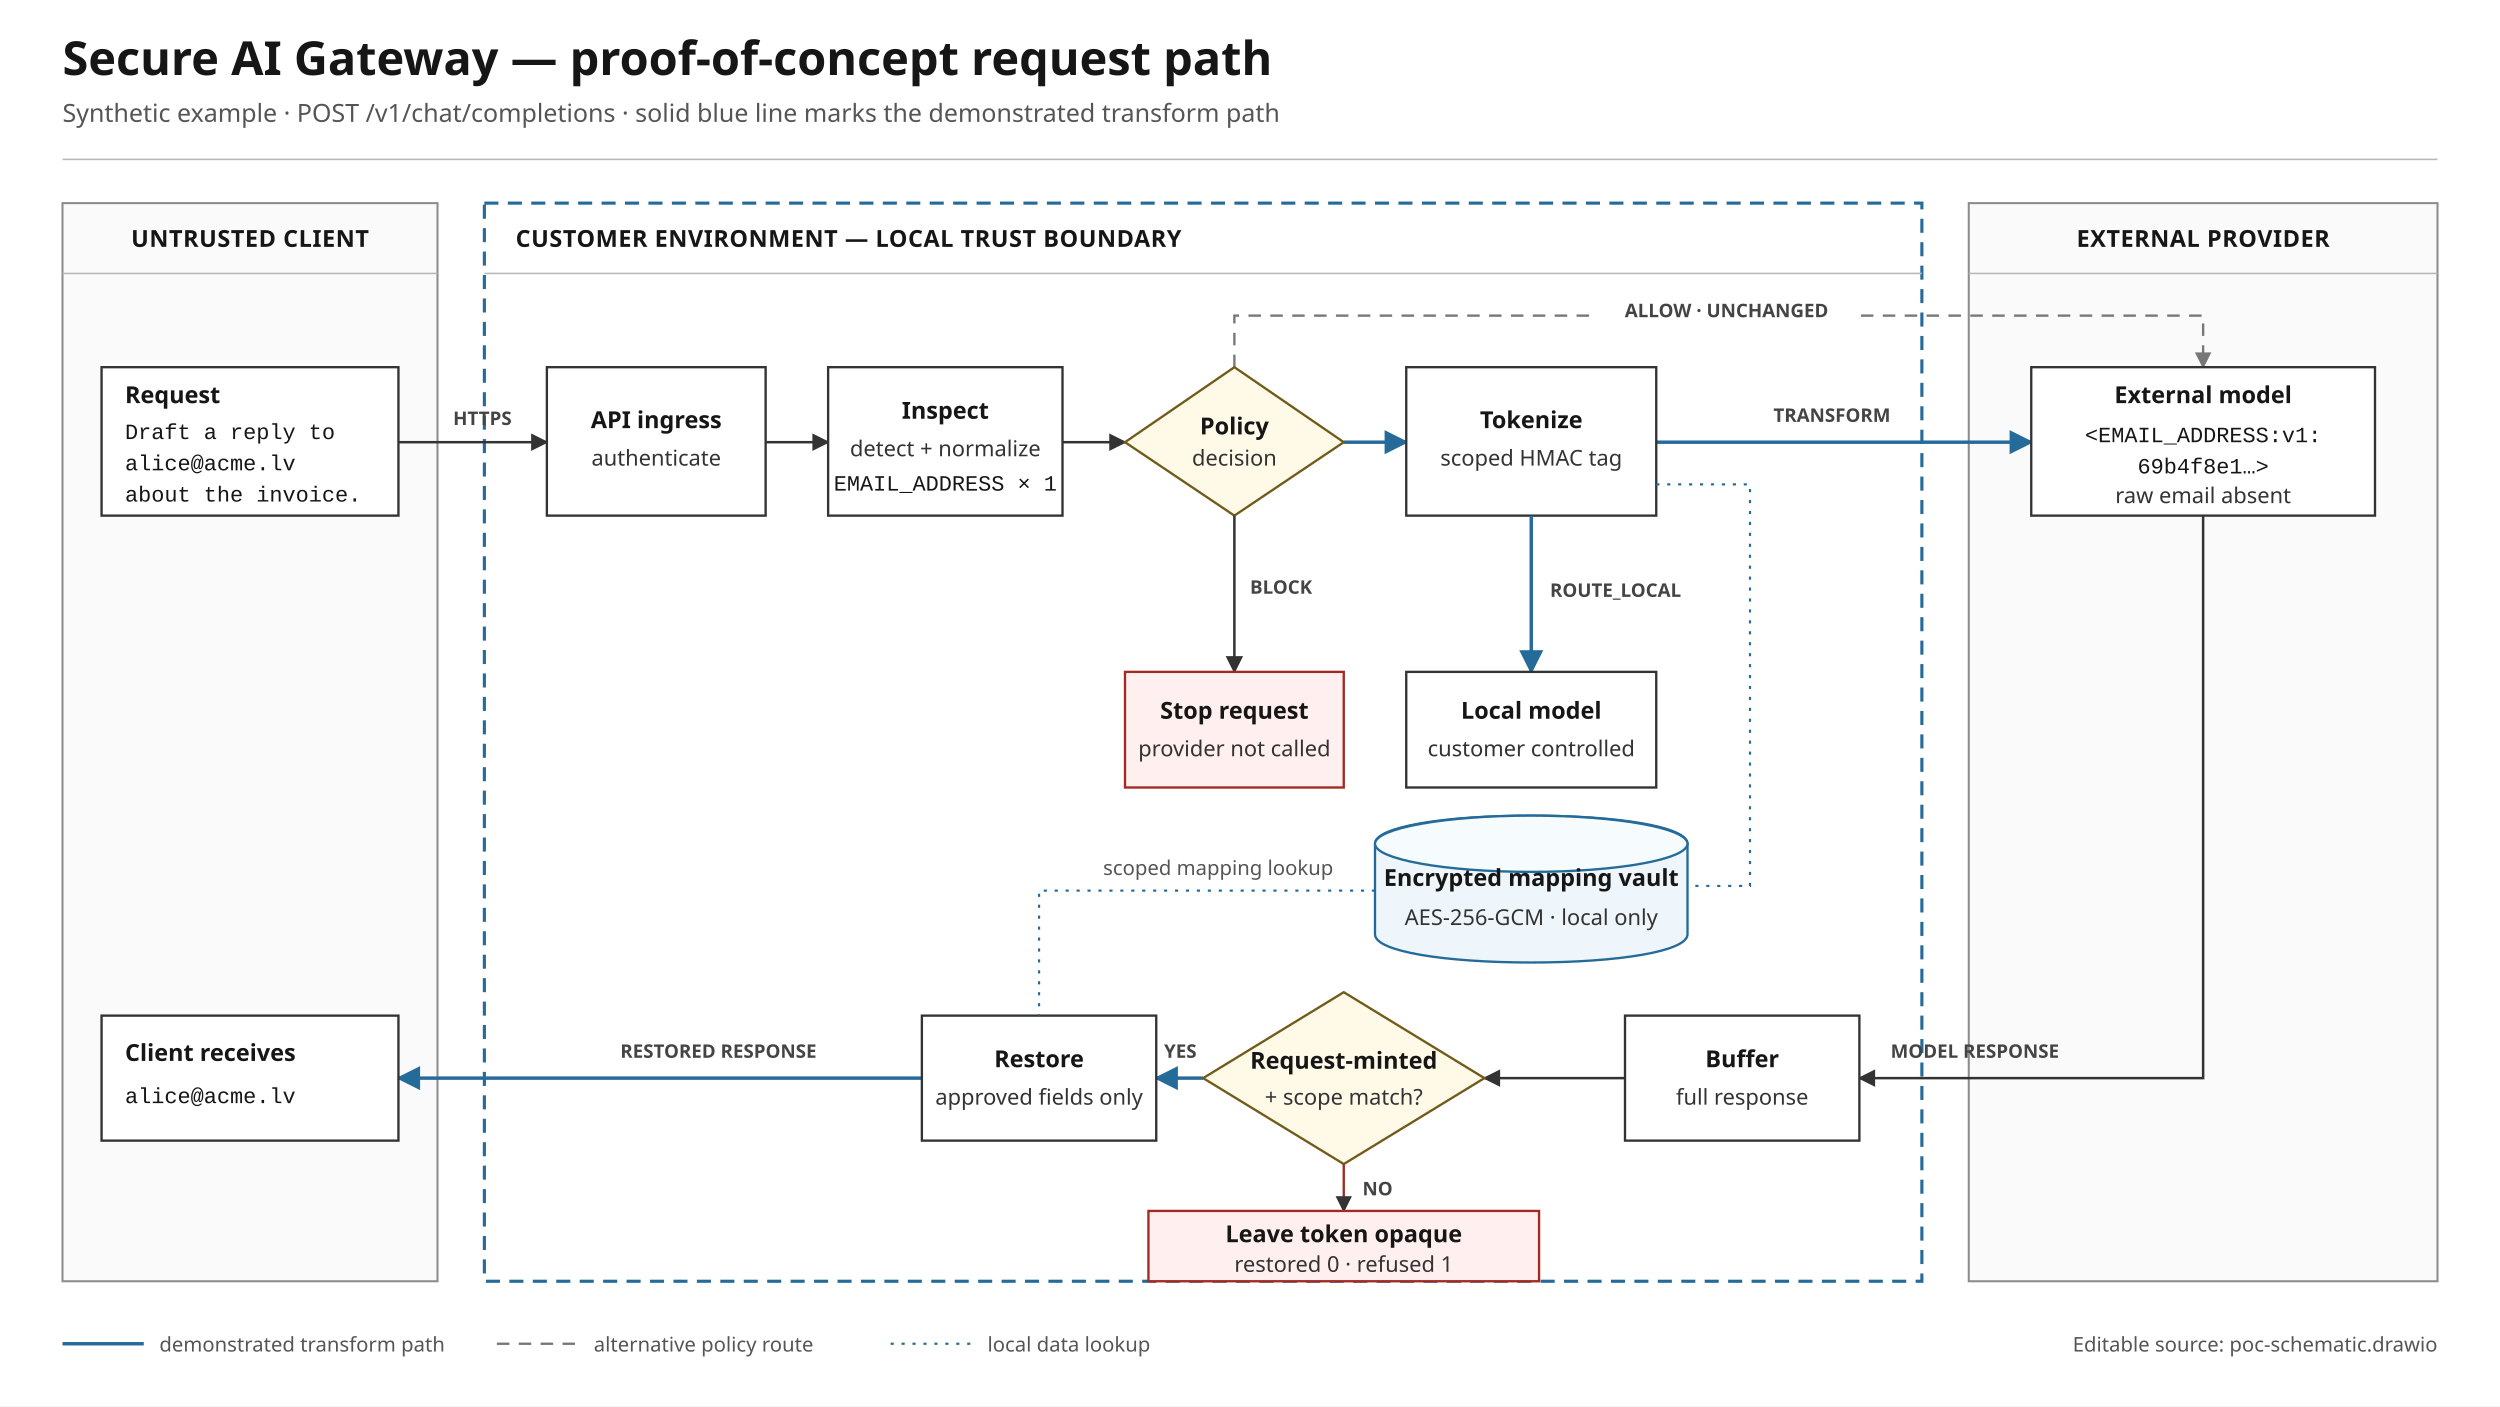
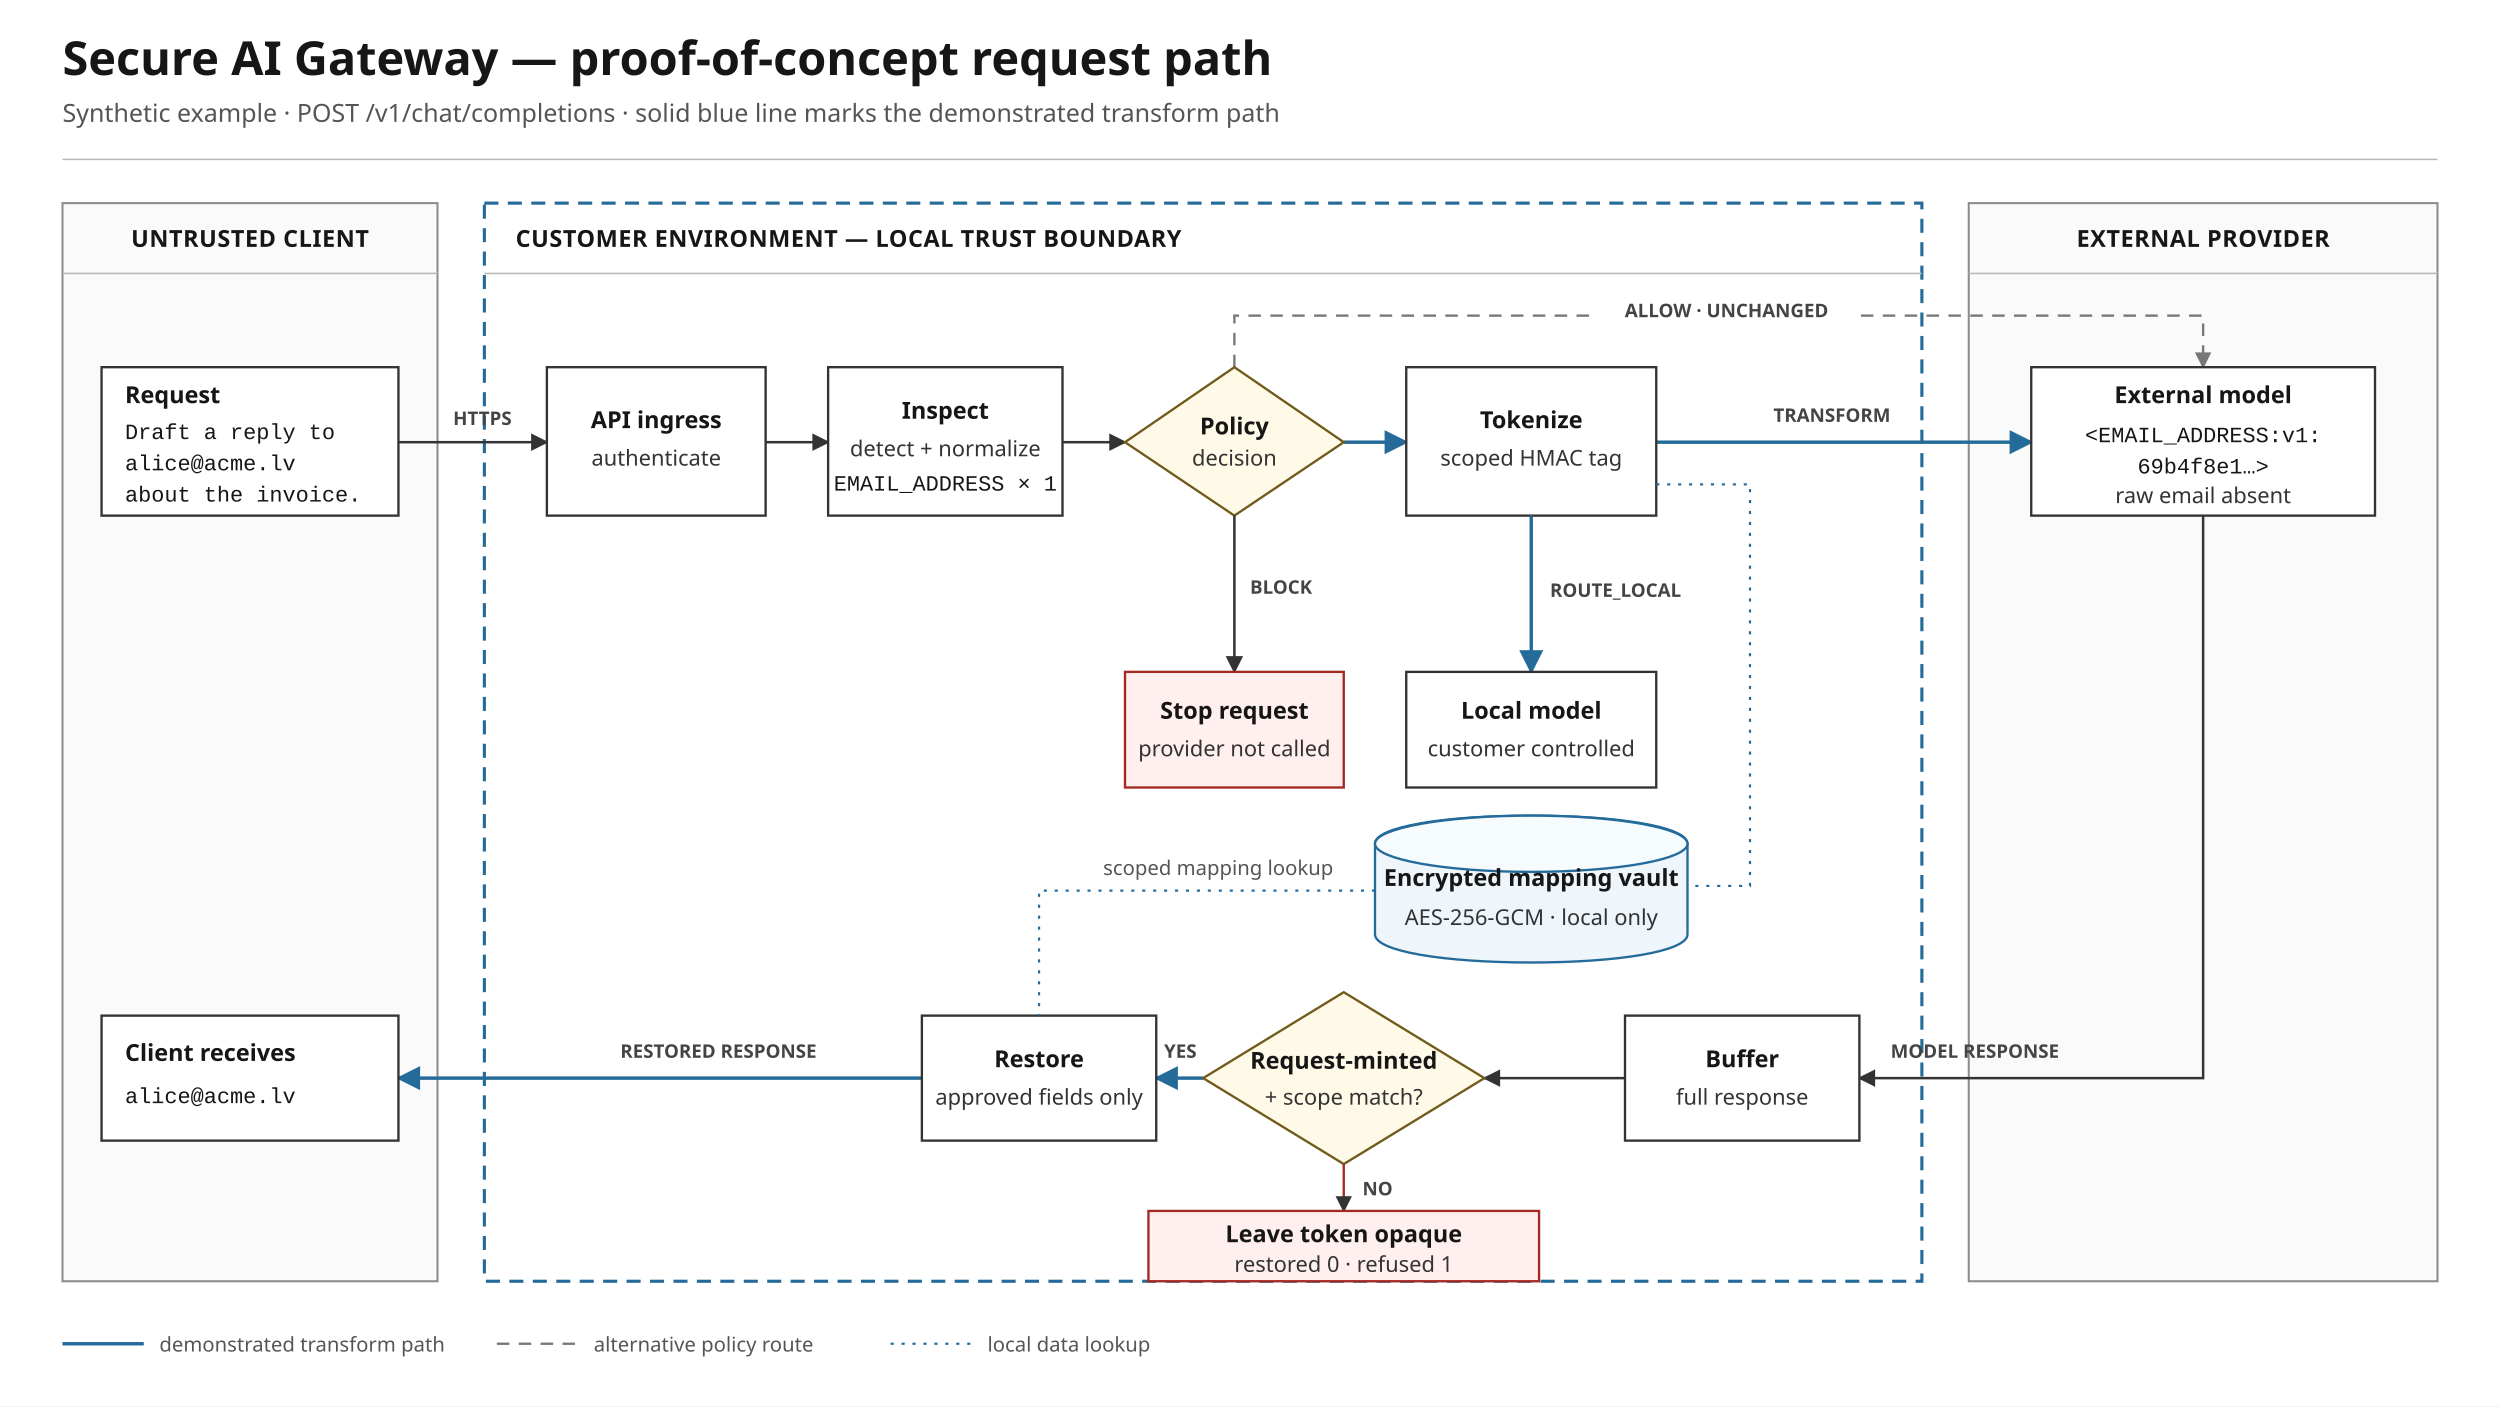
<svg xmlns="http://www.w3.org/2000/svg" width="1600" height="900" viewBox="0 0 1600 900" role="img" aria-labelledby="title desc">
  <defs>
    <marker id="arrow" viewBox="0 0 10 10" refX="9" refY="5" markerWidth="7" markerHeight="7" orient="auto-start-reverse">
      <path d="M0 0L10 5L0 10Z" fill="#333333" />
    </marker>
    <marker id="arrow-blue" viewBox="0 0 10 10" refX="9" refY="5" markerWidth="7" markerHeight="7" orient="auto-start-reverse">
      <path d="M0 0L10 5L0 10Z" fill="#246b9a" />
    </marker>
    <marker id="arrow-gray" viewBox="0 0 10 10" refX="9" refY="5" markerWidth="7" markerHeight="7" orient="auto-start-reverse">
      <path d="M0 0L10 5L0 10Z" fill="#777777" />
    </marker>
    <style>
      text { font-family: "Segoe UI", Tahoma, sans-serif; fill: #161616; }
      .title { font-size: 30px; font-weight: 700; }
      .subtitle { font-size: 16px; fill: #555555; }
      .lane { font-size: 15px; font-weight: 700; letter-spacing: .35px; }
      .node-title { font-size: 15px; font-weight: 700; }
      .node-copy { font-size: 14px; fill: #333333; }
      .code { font-family: Consolas, "Liberation Mono", monospace; font-size: 14px; }
      .edge-label { font-size: 12px; font-weight: 700; fill: #444444; }
      .note { font-size: 13px; fill: #555555; }
      .box { fill: #ffffff; stroke: #333333; stroke-width: 1.5; }
      .edge { fill: none; stroke: #333333; stroke-width: 1.6; marker-end: url(#arrow); }
      .edge-blue { fill: none; stroke: #246b9a; stroke-width: 2.2; marker-end: url(#arrow-blue); }
      .edge-gray { fill: none; stroke: #777777; stroke-width: 1.5; stroke-dasharray: 8 6; marker-end: url(#arrow-gray); }
      .data-link { fill: none; stroke: #246b9a; stroke-width: 1.4; stroke-dasharray: 2 5; }
    </style>
  </defs>
  <rect width="1600" height="900" fill="#ffffff" />
  <text x="40" y="48" class="title">Secure AI Gateway — proof-of-concept request path</text>
  <text x="40" y="78" class="subtitle">Synthetic example · POST /v1/chat/completions · solid blue line marks the demonstrated transform path</text>
  <path d="M40 102H1560" stroke="#b8b8b8" />
  <rect x="40" y="130" width="240" height="690" fill="#fafafa" stroke="#8b8b8b" stroke-width="1.3" />
  <rect x="310" y="130" width="920" height="690" fill="#ffffff" stroke="#246b9a" stroke-width="2" stroke-dasharray="9 6" />
  <rect x="1260" y="130" width="300" height="690" fill="#fafafa" stroke="#8b8b8b" stroke-width="1.3" />
  <path d="M40 175H280M310 175H1230M1260 175H1560" stroke="#b8b8b8" />
  <text x="160" y="158" text-anchor="middle" class="lane">UNTRUSTED CLIENT</text>
  <text x="330" y="158" class="lane" fill="#246b9a">CUSTOMER ENVIRONMENT — LOCAL TRUST BOUNDARY</text>
  <text x="1410" y="158" text-anchor="middle" class="lane">EXTERNAL PROVIDER</text>
  <path d="M790 235V202H1410V235" class="edge-gray" />
  <rect x="1020" y="188" width="170" height="22" fill="#ffffff" />
  <text x="1105" y="203" text-anchor="middle" class="edge-label">ALLOW · UNCHANGED</text>
  <path d="M255 283H350" class="edge" />
  <path d="M490 283H530" class="edge" />
  <path d="M680 283H720" class="edge" />
  <path d="M860 283H900" class="edge-blue" />
  <path d="M1060 283H1300" class="edge-blue" />
  <text x="290" y="272" class="edge-label">HTTPS</text>
  <text x="1135" y="270" class="edge-label" fill="#246b9a">TRANSFORM</text>
  <rect x="65" y="235" width="190" height="95" class="box" />
  <text x="80" y="258" class="node-title">Request</text>
  <text x="80" y="281" class="code">Draft a reply to</text>
  <text x="80" y="301" class="code" fill="#246b9a">alice@acme.lv</text>
  <text x="80" y="321" class="code">about the invoice.</text>
  <rect x="350" y="235" width="140" height="95" class="box" />
  <text x="420" y="274" text-anchor="middle" class="node-title">API ingress</text>
  <text x="420" y="298" text-anchor="middle" class="node-copy">authenticate</text>
  <rect x="530" y="235" width="150" height="95" class="box" />
  <text x="605" y="268" text-anchor="middle" class="node-title">Inspect</text>
  <text x="605" y="292" text-anchor="middle" class="node-copy">detect + normalize</text>
  <text x="605" y="314" text-anchor="middle" class="code" fill="#246b9a">EMAIL_ADDRESS × 1</text>
  <path d="M790 235L860 283L790 330L720 283Z" fill="#fff9e8" stroke="#715b1b" stroke-width="1.5" />
  <text x="790" y="278" text-anchor="middle" class="node-title">Policy</text>
  <text x="790" y="298" text-anchor="middle" class="node-copy">decision</text>
  <rect x="900" y="235" width="160" height="95" class="box" />
  <text x="980" y="274" text-anchor="middle" class="node-title">Tokenize</text>
  <text x="980" y="298" text-anchor="middle" class="node-copy">scoped HMAC tag</text>
  <rect x="1300" y="235" width="220" height="95" class="box" />
  <text x="1410" y="258" text-anchor="middle" class="node-title">External model</text>
  <text x="1410" y="283" text-anchor="middle" class="code" fill="#246b9a">&lt;EMAIL_ADDRESS:v1:</text>
  <text x="1410" y="303" text-anchor="middle" class="code" fill="#246b9a">69b4f8e1…&gt;</text>
  <text x="1410" y="322" text-anchor="middle" class="node-copy">raw email absent</text>
  <path d="M790 330V430" class="edge" />
  <text x="800" y="380" class="edge-label" fill="#a32922">BLOCK</text>
  <rect x="720" y="430" width="140" height="74" fill="#fff0ef" stroke="#a32922" stroke-width="1.5" />
  <text x="790" y="460" text-anchor="middle" class="node-title" fill="#a32922">Stop request</text>
  <text x="790" y="484" text-anchor="middle" class="node-copy">provider not called</text>
  <path d="M980 330V430" class="edge-blue" />
  <text x="992" y="382" class="edge-label" fill="#246b9a">ROUTE_LOCAL</text>
  <rect x="900" y="430" width="160" height="74" class="box" />
  <text x="980" y="460" text-anchor="middle" class="node-title">Local model</text>
  <text x="980" y="484" text-anchor="middle" class="node-copy">customer controlled</text>
  <path d="M1060 310H1120V567H1080" class="data-link" />
  <path d="M880 540C880 529 925 522 980 522C1035 522 1080 529 1080 540V598C1080 609 1035 616 980 616C925 616 880 609 880 598Z" fill="#eef6fb" stroke="#246b9a" stroke-width="1.5" />
  <ellipse cx="980" cy="540" rx="100" ry="18" fill="#f6fbfe" stroke="#246b9a" stroke-width="1.5" />
  <text x="980" y="567" text-anchor="middle" class="node-title">Encrypted mapping vault</text>
  <text x="980" y="592" text-anchor="middle" class="node-copy">AES-256-GCM · local only</text>
  <path d="M1410 330V690H1190" class="edge" />
  <path d="M1040 690H950" class="edge" />
  <path d="M770 690H740" class="edge-blue" />
  <path d="M590 690H255" class="edge-blue" />
  <text x="1210" y="677" class="edge-label">MODEL RESPONSE</text>
  <text x="745" y="677" class="edge-label" fill="#246b9a">YES</text>
  <text x="397" y="677" class="edge-label" fill="#246b9a">RESTORED RESPONSE</text>
  <rect x="1040" y="650" width="150" height="80" class="box" />
  <text x="1115" y="683" text-anchor="middle" class="node-title">Buffer</text>
  <text x="1115" y="707" text-anchor="middle" class="node-copy">full response</text>
  <path d="M860 635L950 690L860 745L770 690Z" fill="#fff9e8" stroke="#715b1b" stroke-width="1.5" />
  <text x="860" y="684" text-anchor="middle" class="node-title">Request-minted</text>
  <text x="860" y="707" text-anchor="middle" class="node-copy">+ scope match?</text>
  <rect x="590" y="650" width="150" height="80" class="box" />
  <text x="665" y="683" text-anchor="middle" class="node-title">Restore</text>
  <text x="665" y="707" text-anchor="middle" class="node-copy">approved fields only</text>
  <rect x="65" y="650" width="190" height="80" class="box" />
  <text x="80" y="679" class="node-title">Client receives</text>
  <text x="80" y="706" class="code" fill="#246b9a">alice@acme.lv</text>
  <path d="M880 570H665V650" class="data-link" />
  <text x="706" y="560" class="note" fill="#246b9a">scoped mapping lookup</text>
  <path d="M860 745V775" fill="none" stroke="#a32922" stroke-width="1.5" marker-end="url(#arrow)" />
  <text x="872" y="765" class="edge-label" fill="#a32922">NO</text>
  <rect x="735" y="775" width="250" height="45" fill="#fff0ef" stroke="#a32922" stroke-width="1.5" />
  <text x="860" y="795" text-anchor="middle" class="node-title" fill="#a32922">Leave token opaque</text>
  <text x="860" y="814" text-anchor="middle" class="node-copy">restored 0 · refused 1</text>
  <line x1="40" y1="860" x2="92" y2="860" stroke="#246b9a" stroke-width="2.2" />
  <text x="102" y="865" class="note">demonstrated transform path</text>
  <line x1="318" y1="860" x2="370" y2="860" stroke="#777777" stroke-width="1.5" stroke-dasharray="8 6" />
  <text x="380" y="865" class="note">alternative policy route</text>
  <line x1="570" y1="860" x2="622" y2="860" stroke="#246b9a" stroke-width="1.4" stroke-dasharray="2 5" />
  <text x="632" y="865" class="note">local data lookup</text>
-   <text x="1560" y="865" text-anchor="end" class="note">Editable source: poc-schematic.drawio</text>
</svg>
